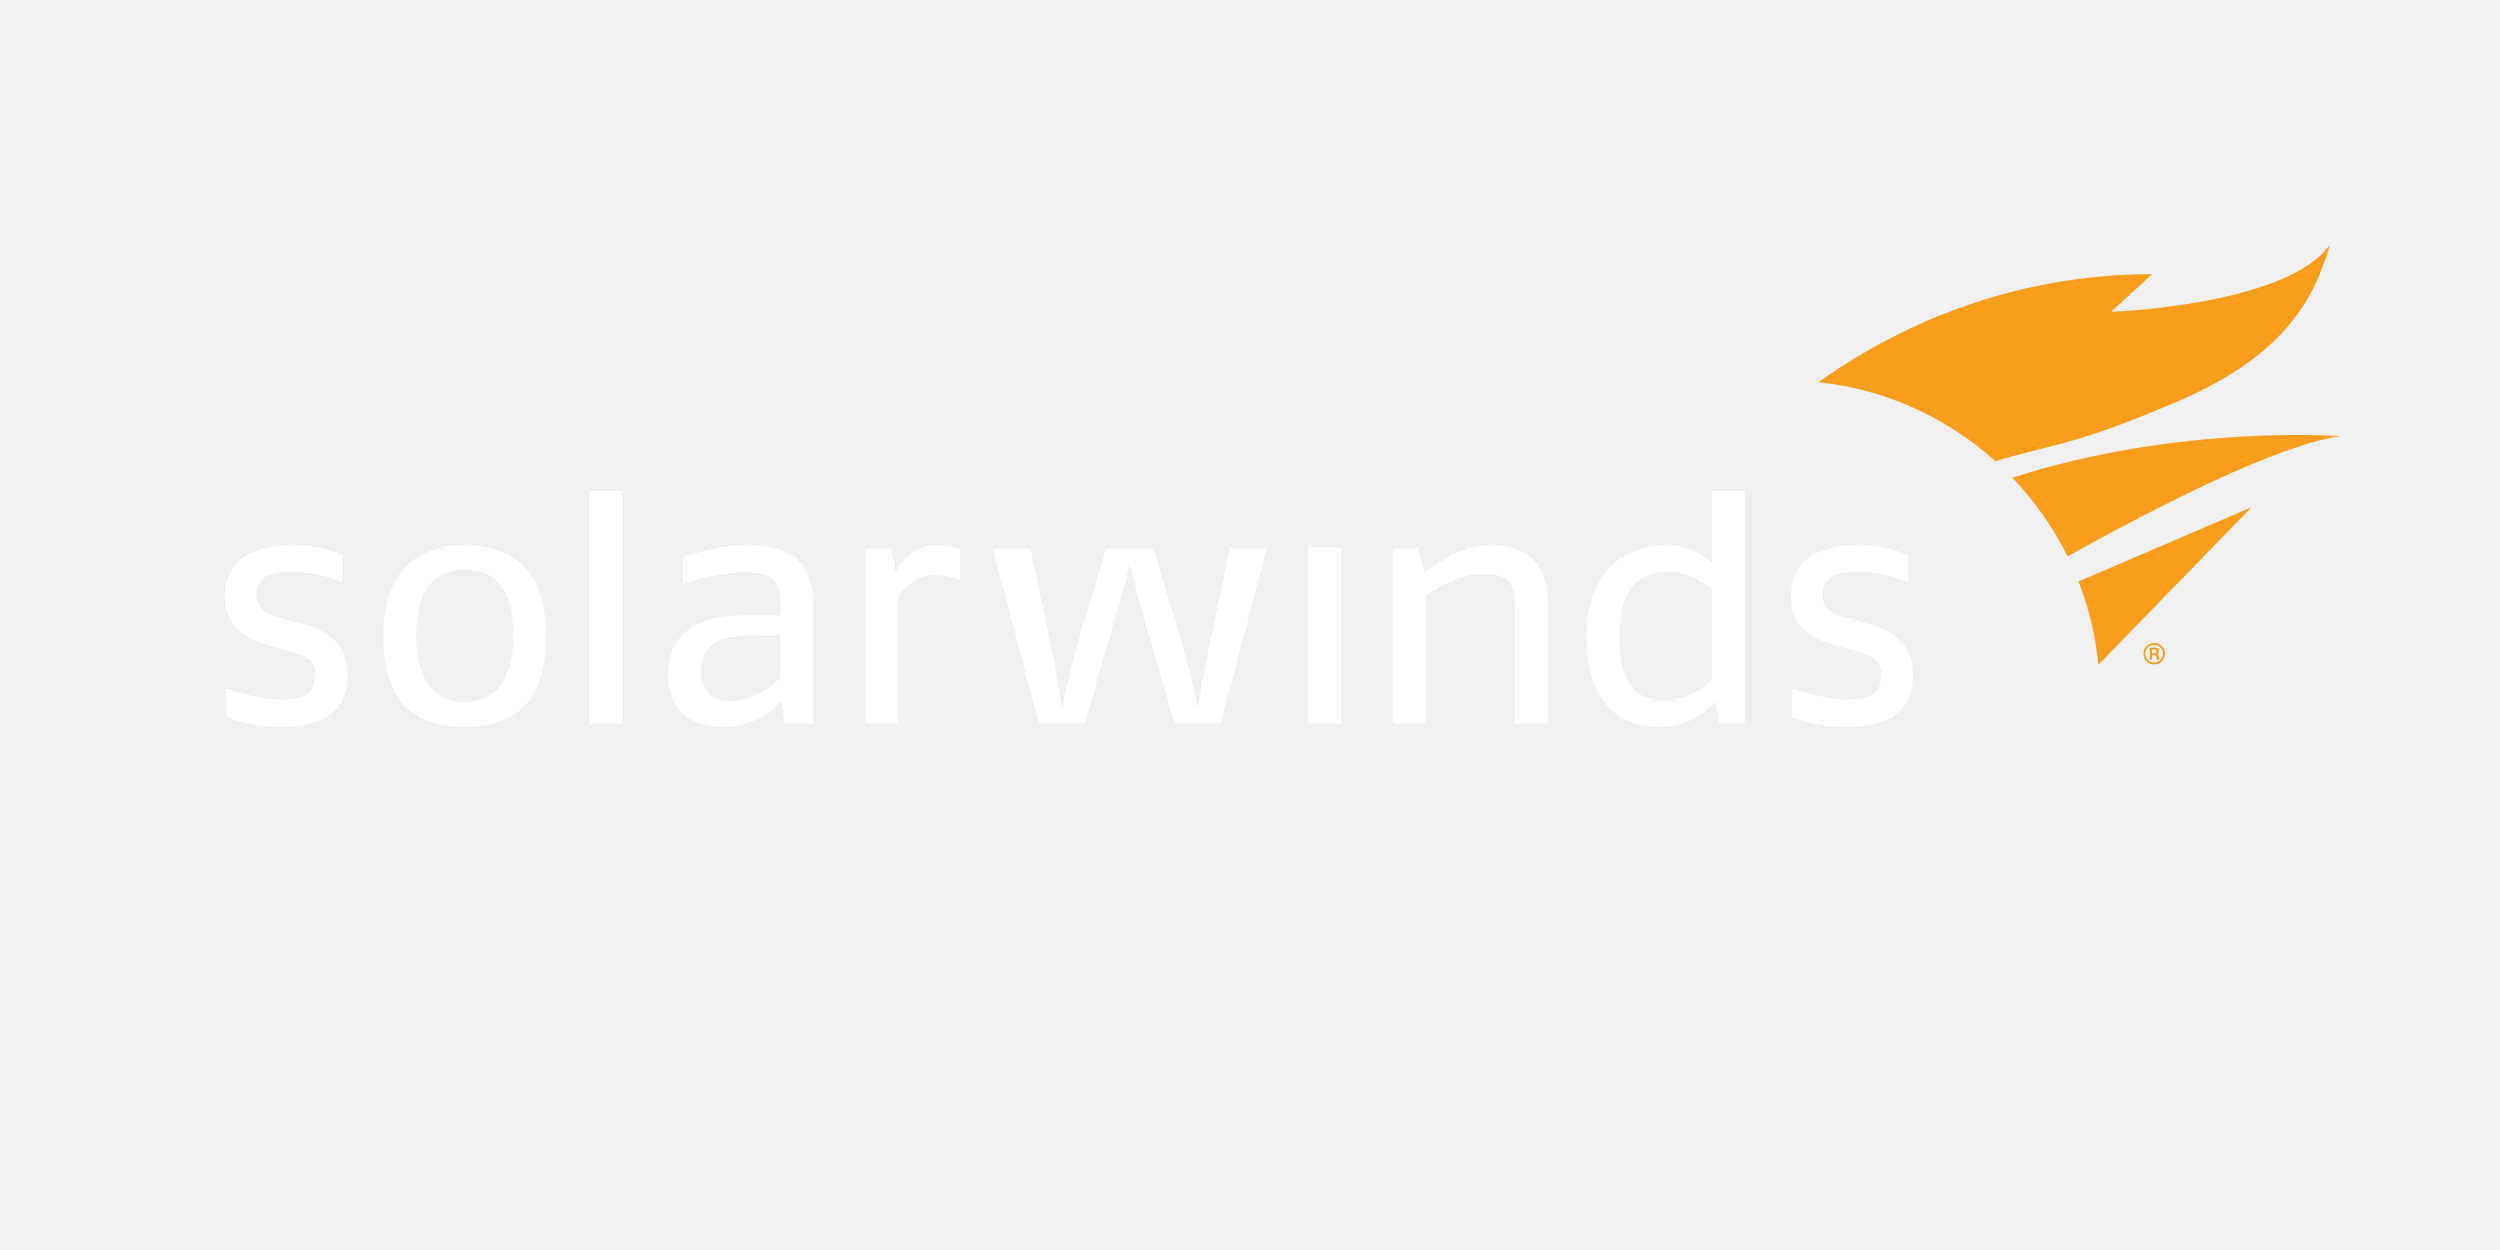
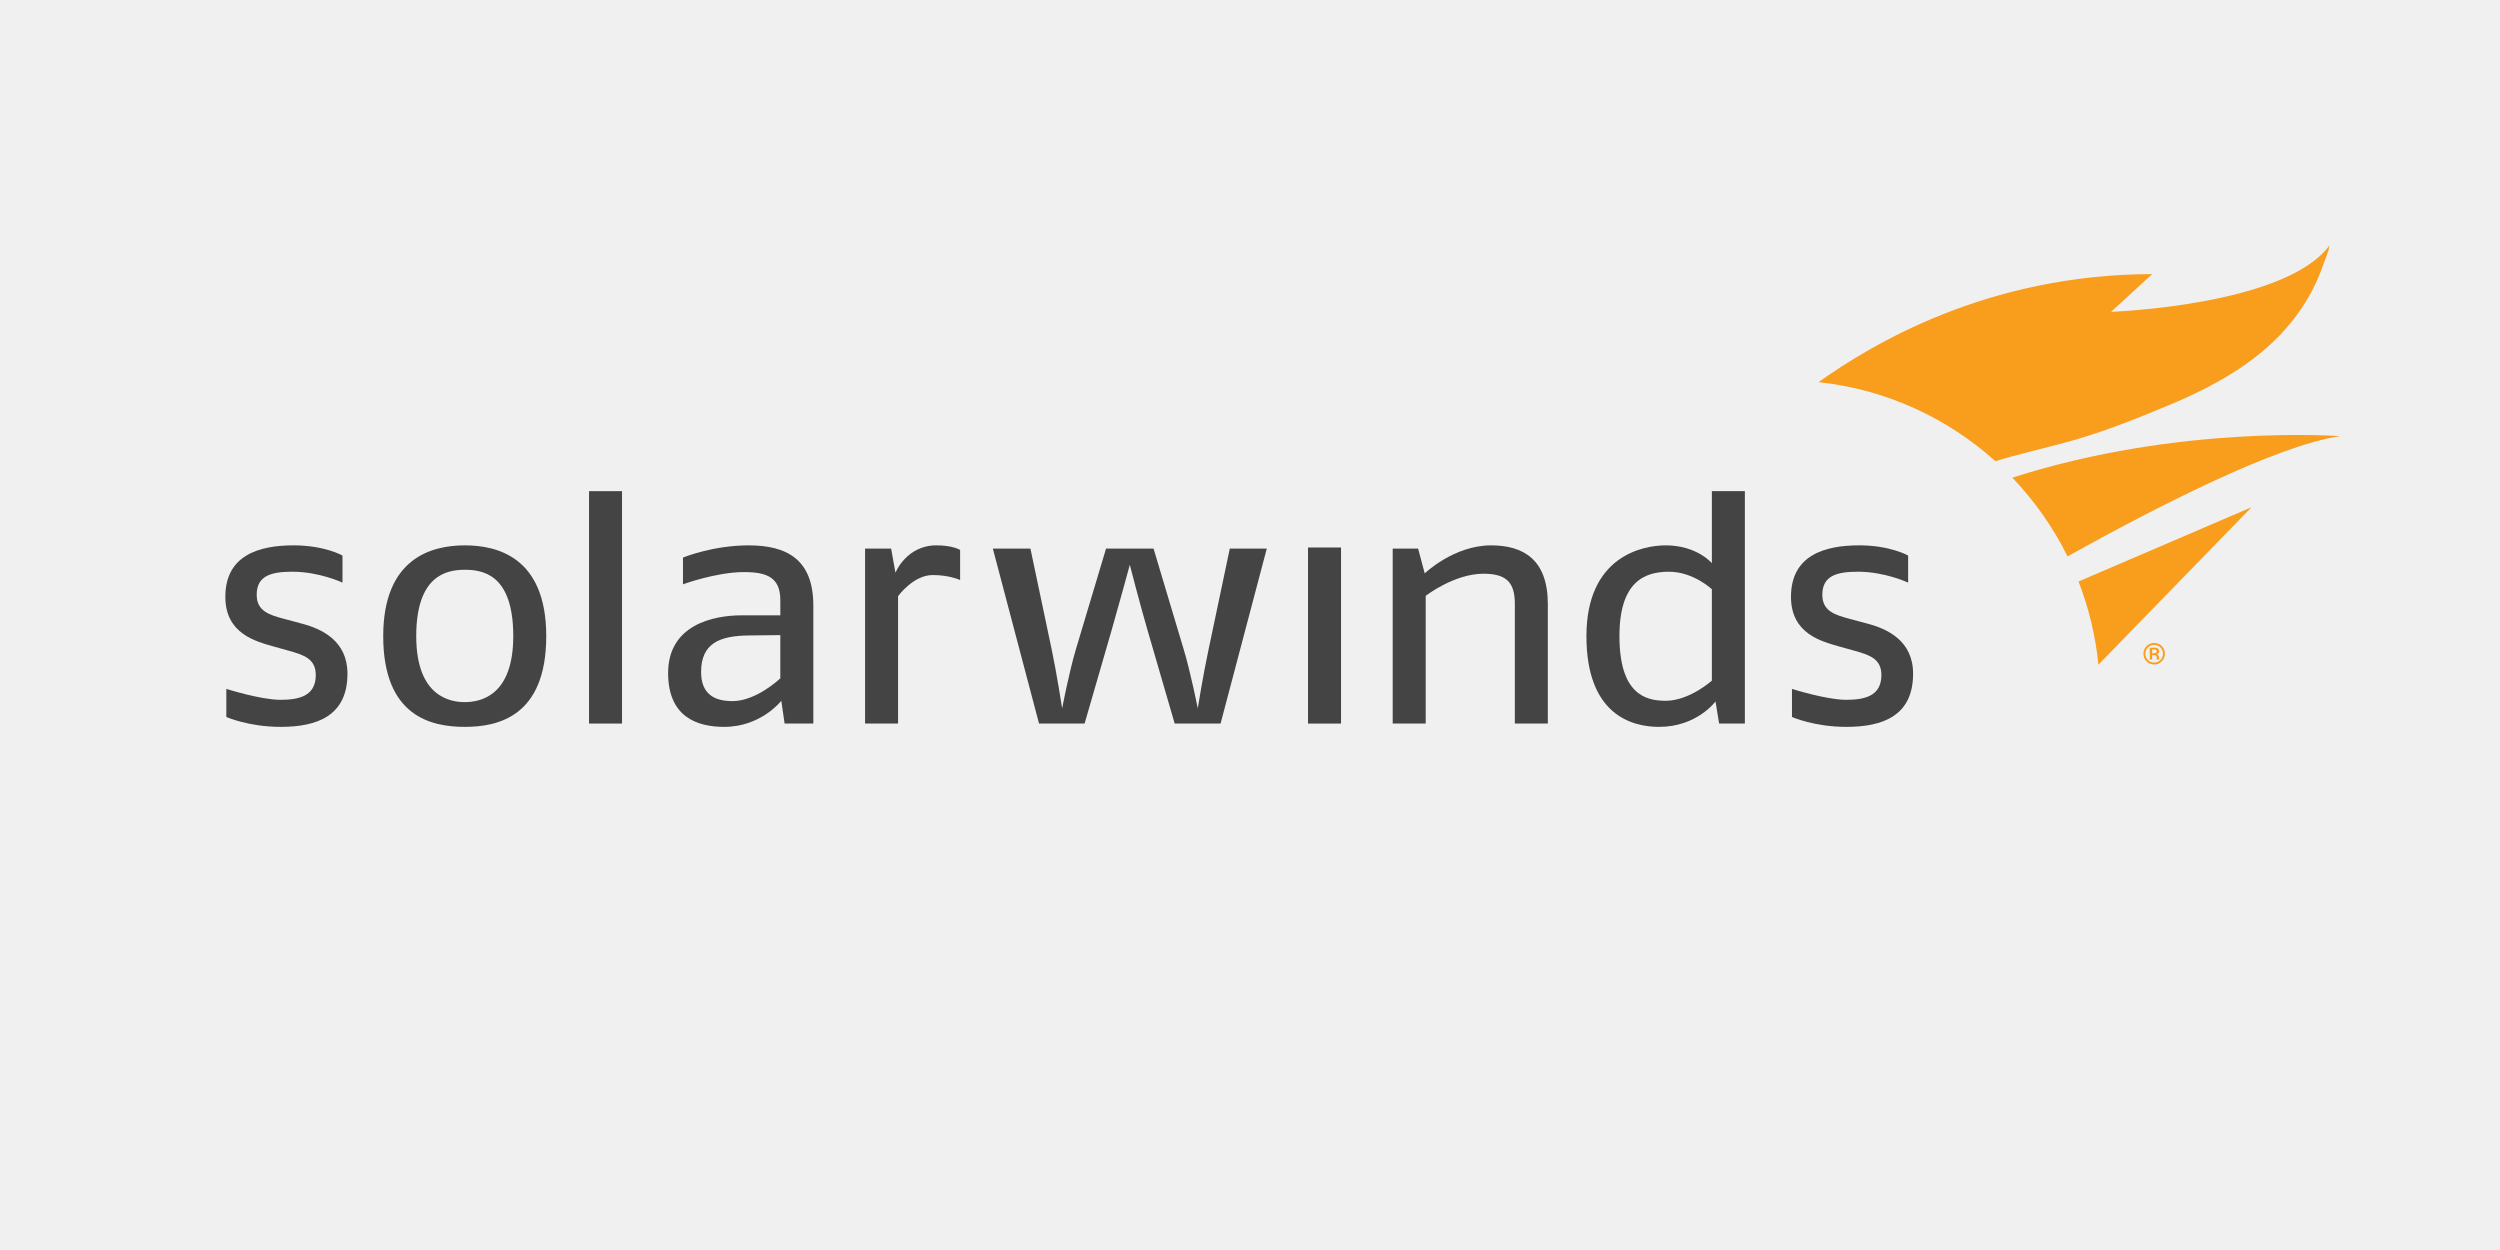
<svg xmlns="http://www.w3.org/2000/svg" xmlns:ns1="&amp;ns_ai;" version="1.1" id="swi_logo" x="0px" y="0px" viewBox="0 0 360 180" enable-background="new 0 0 360 180" xml:space="preserve">
  <switch>
    <g ns1:extraneous="self">
      <g>
        <g>
          <g>
            <g>
-               <path fill="#FFFFFF" d="M40.433,104.67c-4.66,0-7.841-1.425-7.841-1.425v-4.043c0,0,4.942,1.57,7.792,1.57        c2.568,0,5.087-0.478,5.087-3.562c0-2.378-1.76-2.904-3.946-3.522l-2.042-0.569c-2.662-0.758-7.034-1.853-7.034-7.175        c0-5.991,4.847-7.415,9.837-7.415c4.47,0,7.032,1.471,7.032,1.471v3.897c0,0-3.328-1.57-7.223-1.57        c-3.137,0-5.13,0.62-5.13,3.33c0,2.331,1.802,2.899,3.989,3.471l2.474,0.664c2.9,0.757,6.607,2.471,6.607,7.222        C50.033,103.055,45.707,104.67,40.433,104.67z" />
-               <path fill="#FFFFFF" d="M66.924,104.67c-4.899,0-11.74-1.567-11.74-13.067c0-11.17,6.891-13.072,11.74-13.072        c4.514,0,11.736,1.57,11.736,13.072C78.659,103.245,71.629,104.67,66.924,104.67z M66.924,82.048        c-2.615,0-6.986,0.807-6.986,9.555c0,8.836,5.038,9.501,6.986,9.501c2.325,0,6.986-0.952,6.986-9.501        C73.91,82.711,69.537,82.048,66.924,82.048z" />
-               <path fill="#FFFFFF" d="M84.822,104.193V70.727h4.749v33.465H84.822z" />
-               <path fill="#FFFFFF" d="M112.984,104.193l-0.476-3.28c0,0-2.897,3.757-8.218,3.757c-3.85,0-8.081-1.38-8.081-7.746        c0-6.987,6.56-8.317,10.599-8.317h5.559v-2.189c0-3.279-1.95-4.038-5.229-4.038c-3.989,0-8.789,1.758-8.789,1.758v-3.849        c0,0,4.274-1.758,9.455-1.758c5.513,0,9.315,2.042,9.315,8.65v17.012H112.984z M112.366,91.456l-4.517,0.049        c-4.323,0.046-6.889,1.187-6.889,5.275c0,3.232,1.995,4.181,4.515,4.181c3.469,0,6.89-3.28,6.89-3.28V91.456z" />
-               <path fill="#FFFFFF" d="M134.315,82.807c-2.808,0-4.993,3.041-4.993,3.041v18.344h-4.752v-25.19h3.755l0.619,3.471        c0,0,1.567-3.943,5.892-3.943c2.425,0,3.421,0.665,3.421,0.665v4.328C138.258,83.523,136.734,82.807,134.315,82.807z" />
-               <path fill="#FFFFFF" d="M175.762,104.193h-6.606l-3.899-13.4c-1.045-3.569-2.564-9.459-2.564-9.459s-1.617,5.939-2.618,9.41        l-3.894,13.449h-6.56l-6.651-25.19h5.413l3.045,14.449c0.712,3.328,1.521,8.556,1.521,8.556s0.998-5.228,1.993-8.556        l4.327-14.449h6.844l4.322,14.449c1.001,3.279,2.044,8.556,2.044,8.556s0.761-4.797,1.57-8.556l3.04-14.449h5.327        L175.762,104.193z" />
-               <path fill="#FFFFFF" d="M188.354,104.193V78.841h4.754v25.352H188.354z" />
-               <path fill="#FFFFFF" d="M218.137,104.193V86.941c0-3.136-1.282-4.325-4.518-4.325c-4.23,0-8.317,3.186-8.317,3.186v18.391        h-4.753v-25.19h3.661l0.95,3.566c0,0,4.183-4.038,9.554-4.038c4.654,0,8.173,2.042,8.173,8.46v17.202H218.137z" />
-               <path fill="#FFFFFF" d="M247.556,104.193l-0.524-3.184c0,0-2.662,3.661-8.129,3.661c-3.942,0-10.457-1.761-10.457-13.067        c0-11.457,8.036-13.072,11.412-13.072c4.512,0,6.651,2.565,6.651,2.565V70.727h4.752v33.465H247.556z M246.509,84.851        c0,0-2.659-2.521-6.177-2.521c-3.469,0-7.132,1.379-7.132,9.273c0,8.311,3.709,9.31,6.657,9.31        c3.419,0,6.651-2.898,6.651-2.898V84.851z" />
-               <path fill="#FFFFFF" d="M265.886,104.67c-4.665,0-7.842-1.425-7.842-1.425v-4.043c0,0,4.944,1.57,7.791,1.57        c2.571,0,5.086-0.478,5.086-3.562c0-2.378-1.756-2.904-3.942-3.522l-2.045-0.569c-2.659-0.758-7.032-1.853-7.032-7.175        c0-5.991,4.846-7.415,9.837-7.415c4.467,0,7.033,1.471,7.033,1.471v3.897c0,0-3.329-1.57-7.224-1.57        c-3.136,0-5.132,0.62-5.132,3.33c0,2.331,1.805,2.899,3.993,3.471l2.469,0.664c2.899,0.757,6.608,2.471,6.608,7.222        C275.485,103.055,271.158,104.67,265.886,104.67z" />
+               <path fill="#444444" d="M40.433,104.67c-4.66,0-7.841-1.425-7.841-1.425v-4.043c0,0,4.942,1.57,7.792,1.57        c2.568,0,5.087-0.478,5.087-3.562c0-2.378-1.76-2.904-3.946-3.522l-2.042-0.569c-2.662-0.758-7.034-1.853-7.034-7.175        c0-5.991,4.847-7.415,9.837-7.415c4.47,0,7.032,1.471,7.032,1.471v3.897c0,0-3.328-1.57-7.223-1.57        c-3.137,0-5.13,0.62-5.13,3.33c0,2.331,1.802,2.899,3.989,3.471l2.474,0.664c2.9,0.757,6.607,2.471,6.607,7.222        C50.033,103.055,45.707,104.67,40.433,104.67z" />
+               <path fill="#444444" d="M66.924,104.67c-4.899,0-11.74-1.567-11.74-13.067c0-11.17,6.891-13.072,11.74-13.072        c4.514,0,11.736,1.57,11.736,13.072C78.659,103.245,71.629,104.67,66.924,104.67z M66.924,82.048        c-2.615,0-6.986,0.807-6.986,9.555c0,8.836,5.038,9.501,6.986,9.501c2.325,0,6.986-0.952,6.986-9.501        C73.91,82.711,69.537,82.048,66.924,82.048z" />
+               <path fill="#444444" d="M84.822,104.193V70.727h4.749v33.465H84.822z" />
+               <path fill="#444444" d="M112.984,104.193l-0.476-3.28c0,0-2.897,3.757-8.218,3.757c-3.85,0-8.081-1.38-8.081-7.746        c0-6.987,6.56-8.317,10.599-8.317h5.559v-2.189c0-3.279-1.95-4.038-5.229-4.038c-3.989,0-8.789,1.758-8.789,1.758v-3.849        c0,0,4.274-1.758,9.455-1.758c5.513,0,9.315,2.042,9.315,8.65v17.012H112.984z M112.366,91.456l-4.517,0.049        c-4.323,0.046-6.889,1.187-6.889,5.275c0,3.232,1.995,4.181,4.515,4.181c3.469,0,6.89-3.28,6.89-3.28V91.456z" />
+               <path fill="#444444" d="M134.315,82.807c-2.808,0-4.993,3.041-4.993,3.041v18.344h-4.752v-25.19h3.755l0.619,3.471        c0,0,1.567-3.943,5.892-3.943c2.425,0,3.421,0.665,3.421,0.665v4.328C138.258,83.523,136.734,82.807,134.315,82.807z" />
+               <path fill="#444444" d="M175.762,104.193h-6.606l-3.899-13.4c-1.045-3.569-2.564-9.459-2.564-9.459s-1.617,5.939-2.618,9.41        l-3.894,13.449h-6.56l-6.651-25.19h5.413l3.045,14.449c0.712,3.328,1.521,8.556,1.521,8.556s0.998-5.228,1.993-8.556        l4.327-14.449h6.844l4.322,14.449c1.001,3.279,2.044,8.556,2.044,8.556s0.761-4.797,1.57-8.556l3.04-14.449h5.327        L175.762,104.193z" />
+               <path fill="#444444" d="M188.354,104.193V78.841h4.754v25.352H188.354z" />
+               <path fill="#444444" d="M218.137,104.193V86.941c0-3.136-1.282-4.325-4.518-4.325c-4.23,0-8.317,3.186-8.317,3.186v18.391        h-4.753v-25.19h3.661l0.95,3.566c0,0,4.183-4.038,9.554-4.038c4.654,0,8.173,2.042,8.173,8.46v17.202H218.137z" />
+               <path fill="#444444" d="M247.556,104.193l-0.524-3.184c0,0-2.662,3.661-8.129,3.661c-3.942,0-10.457-1.761-10.457-13.067        c0-11.457,8.036-13.072,11.412-13.072c4.512,0,6.651,2.565,6.651,2.565V70.727h4.752v33.465H247.556z M246.509,84.851        c0,0-2.659-2.521-6.177-2.521c-3.469,0-7.132,1.379-7.132,9.273c0,8.311,3.709,9.31,6.657,9.31        c3.419,0,6.651-2.898,6.651-2.898V84.851z" />
+               <path fill="#444444" d="M265.886,104.67c-4.665,0-7.842-1.425-7.842-1.425v-4.043c0,0,4.944,1.57,7.791,1.57        c2.571,0,5.086-0.478,5.086-3.562c0-2.378-1.756-2.904-3.942-3.522l-2.045-0.569c-2.659-0.758-7.032-1.853-7.032-7.175        c0-5.991,4.846-7.415,9.837-7.415c4.467,0,7.033,1.471,7.033,1.471v3.897c0,0-3.329-1.57-7.224-1.57        c-3.136,0-5.132,0.62-5.132,3.33c0,2.331,1.805,2.899,3.993,3.471l2.469,0.664c2.899,0.757,6.608,2.471,6.608,7.222        C275.485,103.055,271.158,104.67,265.886,104.67z" />
            </g>
            <g>
              <path fill="#F99D1C" d="M297.631,63.661c0.22-0.059,0.433-0.118,0.652-0.181c4.816-1.358,9.501-3.239,14.156-5.187        c4.557-1.907,9.065-4.197,13.025-7.42c4.064-3.306,7.333-7.589,9.137-12.9c0.254-0.739,0.774-1.805,0.823-2.616        c-6.328,8.653-31.431,9.546-31.431,9.546l5.924-5.435c-23.814,0.045-40.433,10.154-48.047,15.56        c9.744,1.045,18.564,5.172,25.47,11.387C290.739,65.363,294.207,64.603,297.631,63.661z" />
              <path fill="#F99D1C" d="M337,62.811c0,0-23.163-1.771-47.223,5.976c3.192,3.335,5.883,7.149,7.945,11.332        C310.372,73.078,327.914,64.081,337,62.811z" />
              <path fill="#F99D1C" d="M299.307,83.735c1.469,3.777,2.454,7.796,2.863,11.982l22.05-22.678L299.307,83.735z" />
            </g>
          </g>
          <g>
            <path fill="#F99D1C" d="M310.889,94.85l-0.003-0.243c0-0.089-0.033-0.183-0.097-0.276c-0.05-0.075-0.124-0.127-0.22-0.127       c-0.009,0-0.017,0.002-0.026,0.002c0.082-0.017,0.143-0.042,0.192-0.074c0.117-0.076,0.178-0.197,0.178-0.357       c0-0.222-0.094-0.374-0.278-0.449c-0.101-0.043-0.254-0.064-0.466-0.064l-0.615,0.032l0.032,1.697l0.326-0.031l-0.033-0.623       h0.233c0.149,0,0.252,0.015,0.309,0.048c0.096,0.056,0.142,0.173,0.142,0.354v0.132l0.047,0.119l0.327,0.001l-0.024-0.044       L310.889,94.85z M309.912,93.526h0.216c0.157,0,0.272,0.02,0.341,0.058c0.063,0.036,0.095,0.108,0.095,0.218       c0,0.114-0.05,0.19-0.153,0.232c-0.058,0.022-0.149,0.033-0.269,0.033l-0.231,0.032V93.526z" />
            <path fill="#F99D1C" d="M311.294,93.038c-0.302-0.3-0.67-0.453-1.096-0.453c-0.425,0-0.793,0.153-1.093,0.453       c-0.3,0.301-0.451,0.668-0.451,1.093c0,0.428,0.151,0.798,0.449,1.099c0.299,0.303,0.667,0.456,1.096,0.456       c0.426,0,0.794-0.153,1.096-0.456c0.302-0.303,0.455-0.673,0.455-1.099C311.748,93.706,311.595,93.337,311.294,93.038z        M310.198,95.417c-0.353,0-0.656-0.127-0.901-0.376c-0.246-0.249-0.371-0.553-0.371-0.909c0-0.348,0.125-0.652,0.371-0.9       c0.248-0.249,0.55-0.375,0.901-0.375c0.35,0,0.653,0.126,0.901,0.375c0.246,0.247,0.371,0.552,0.371,0.9       c0,0.356-0.125,0.662-0.371,0.909C310.852,95.29,310.549,95.417,310.198,95.417z" />
          </g>
        </g>
      </g>
    </g>
  </switch>
</svg>
